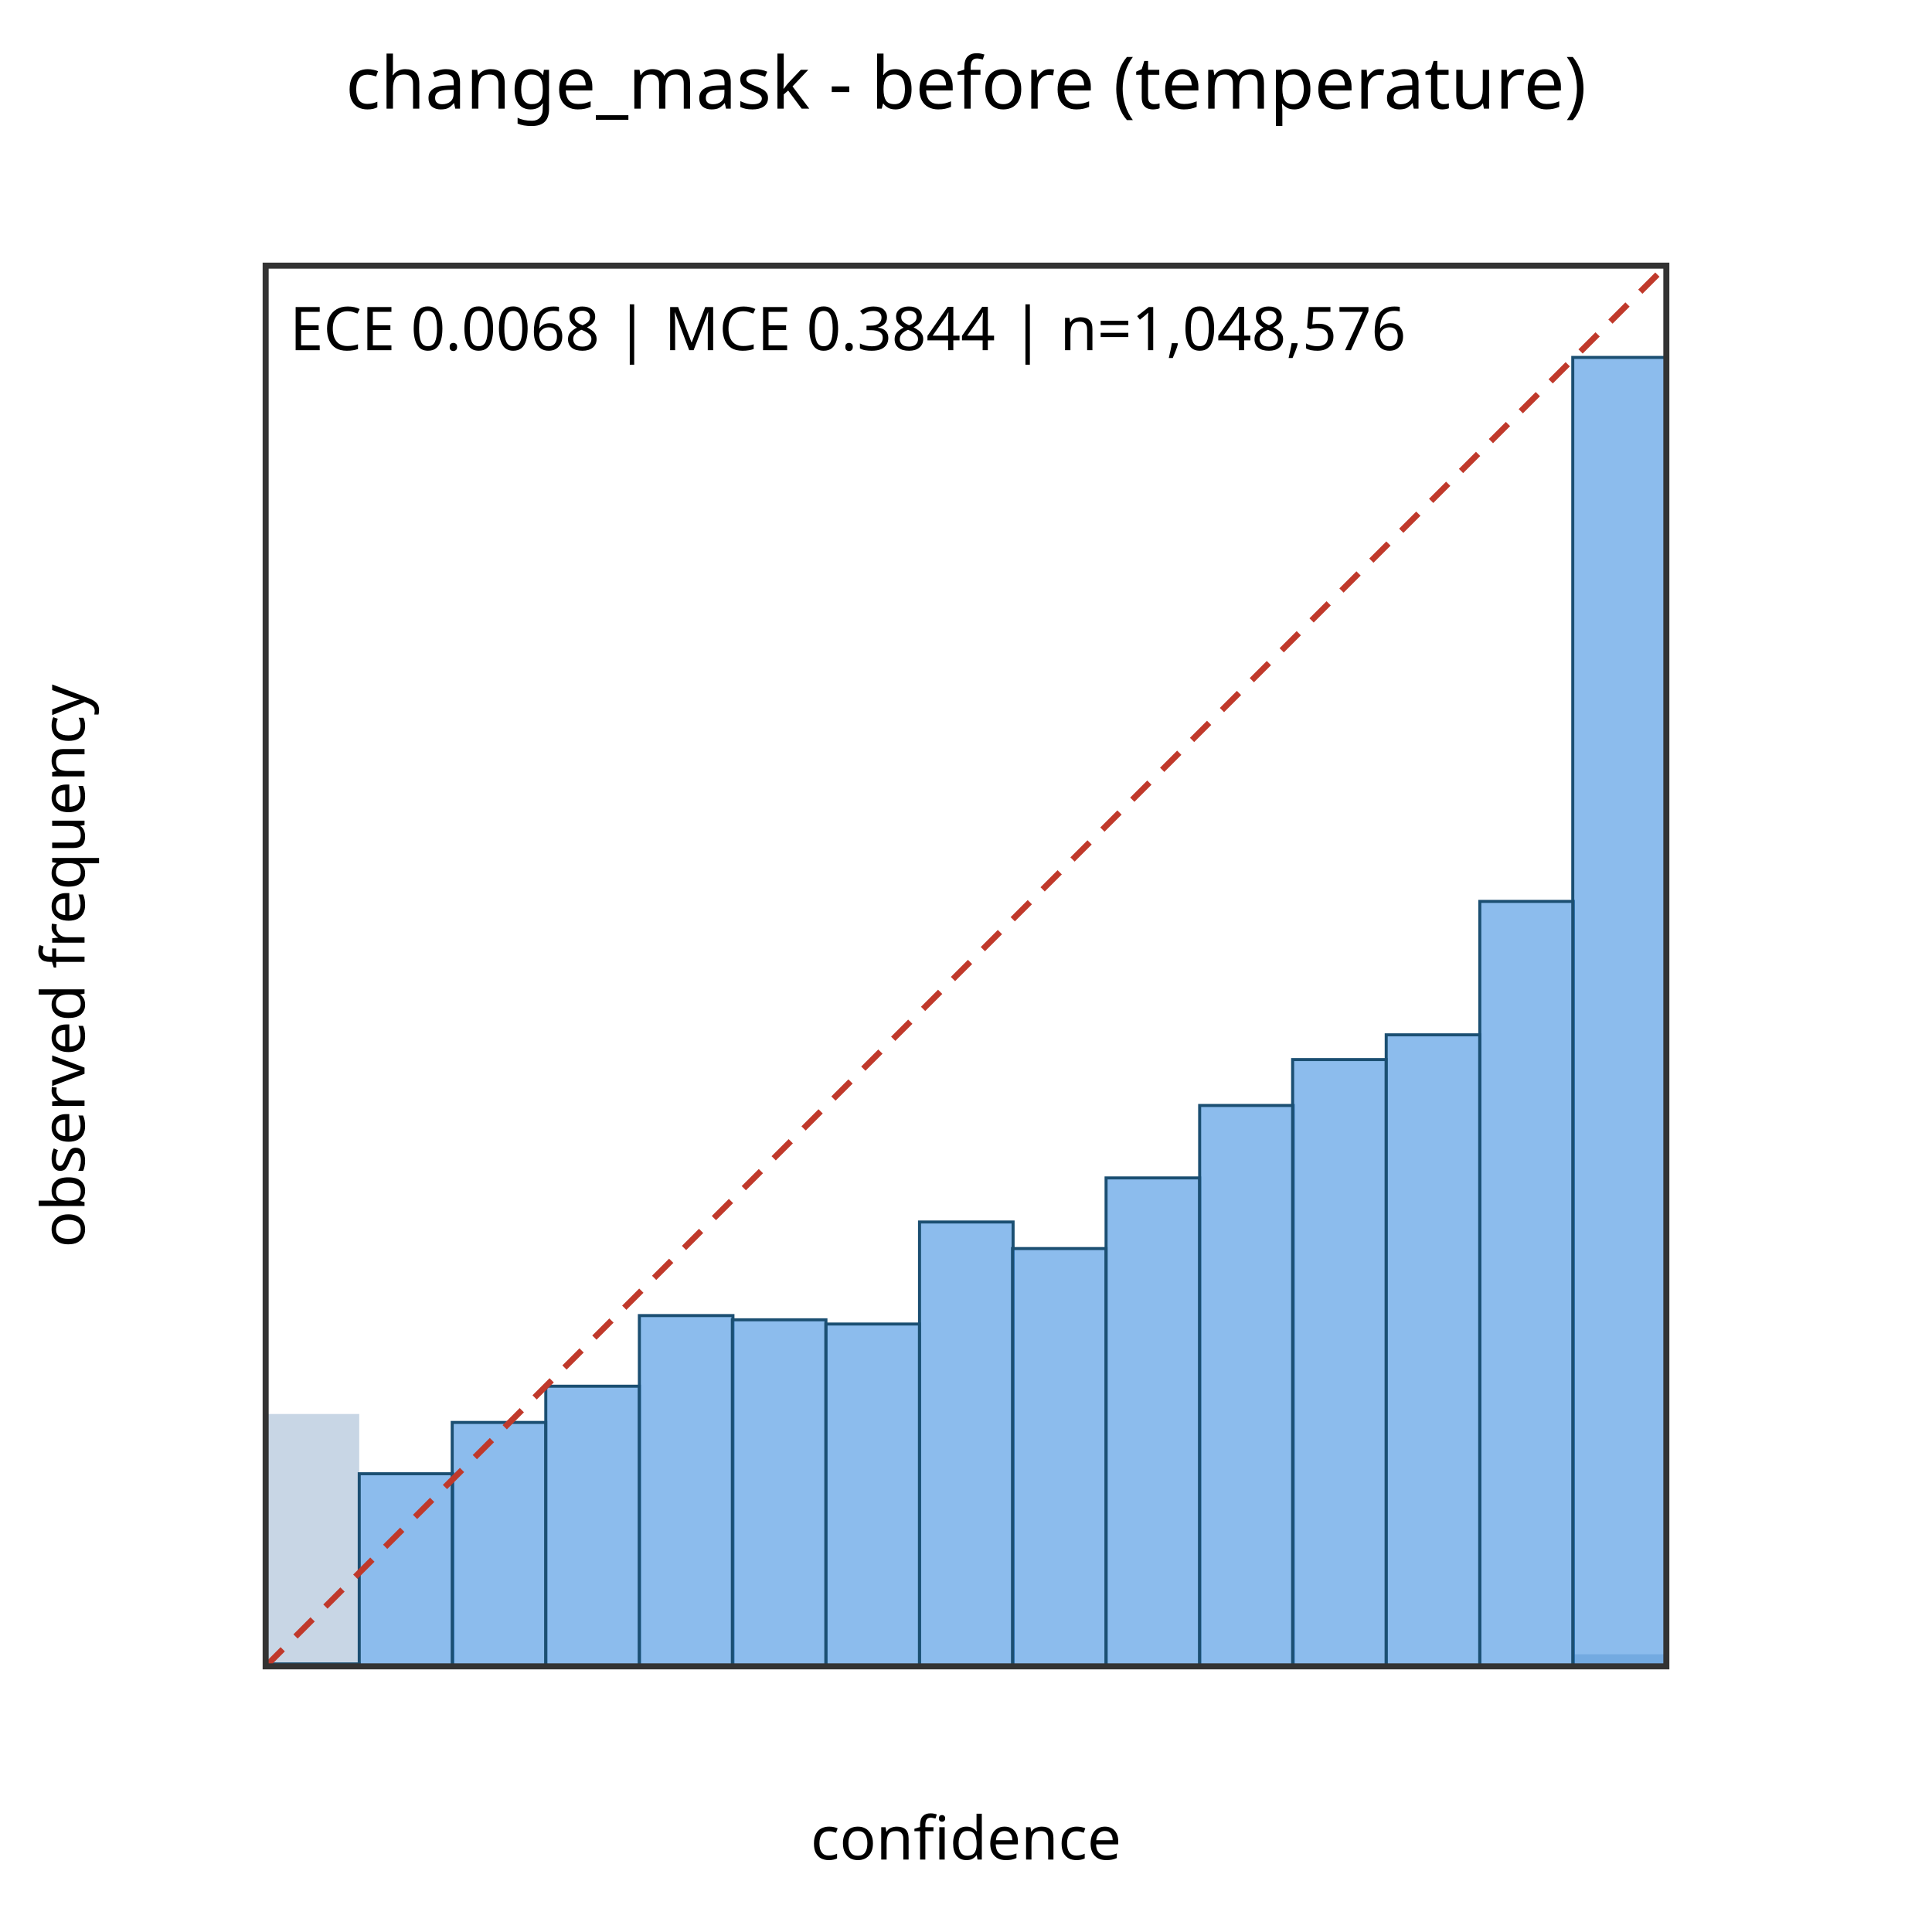
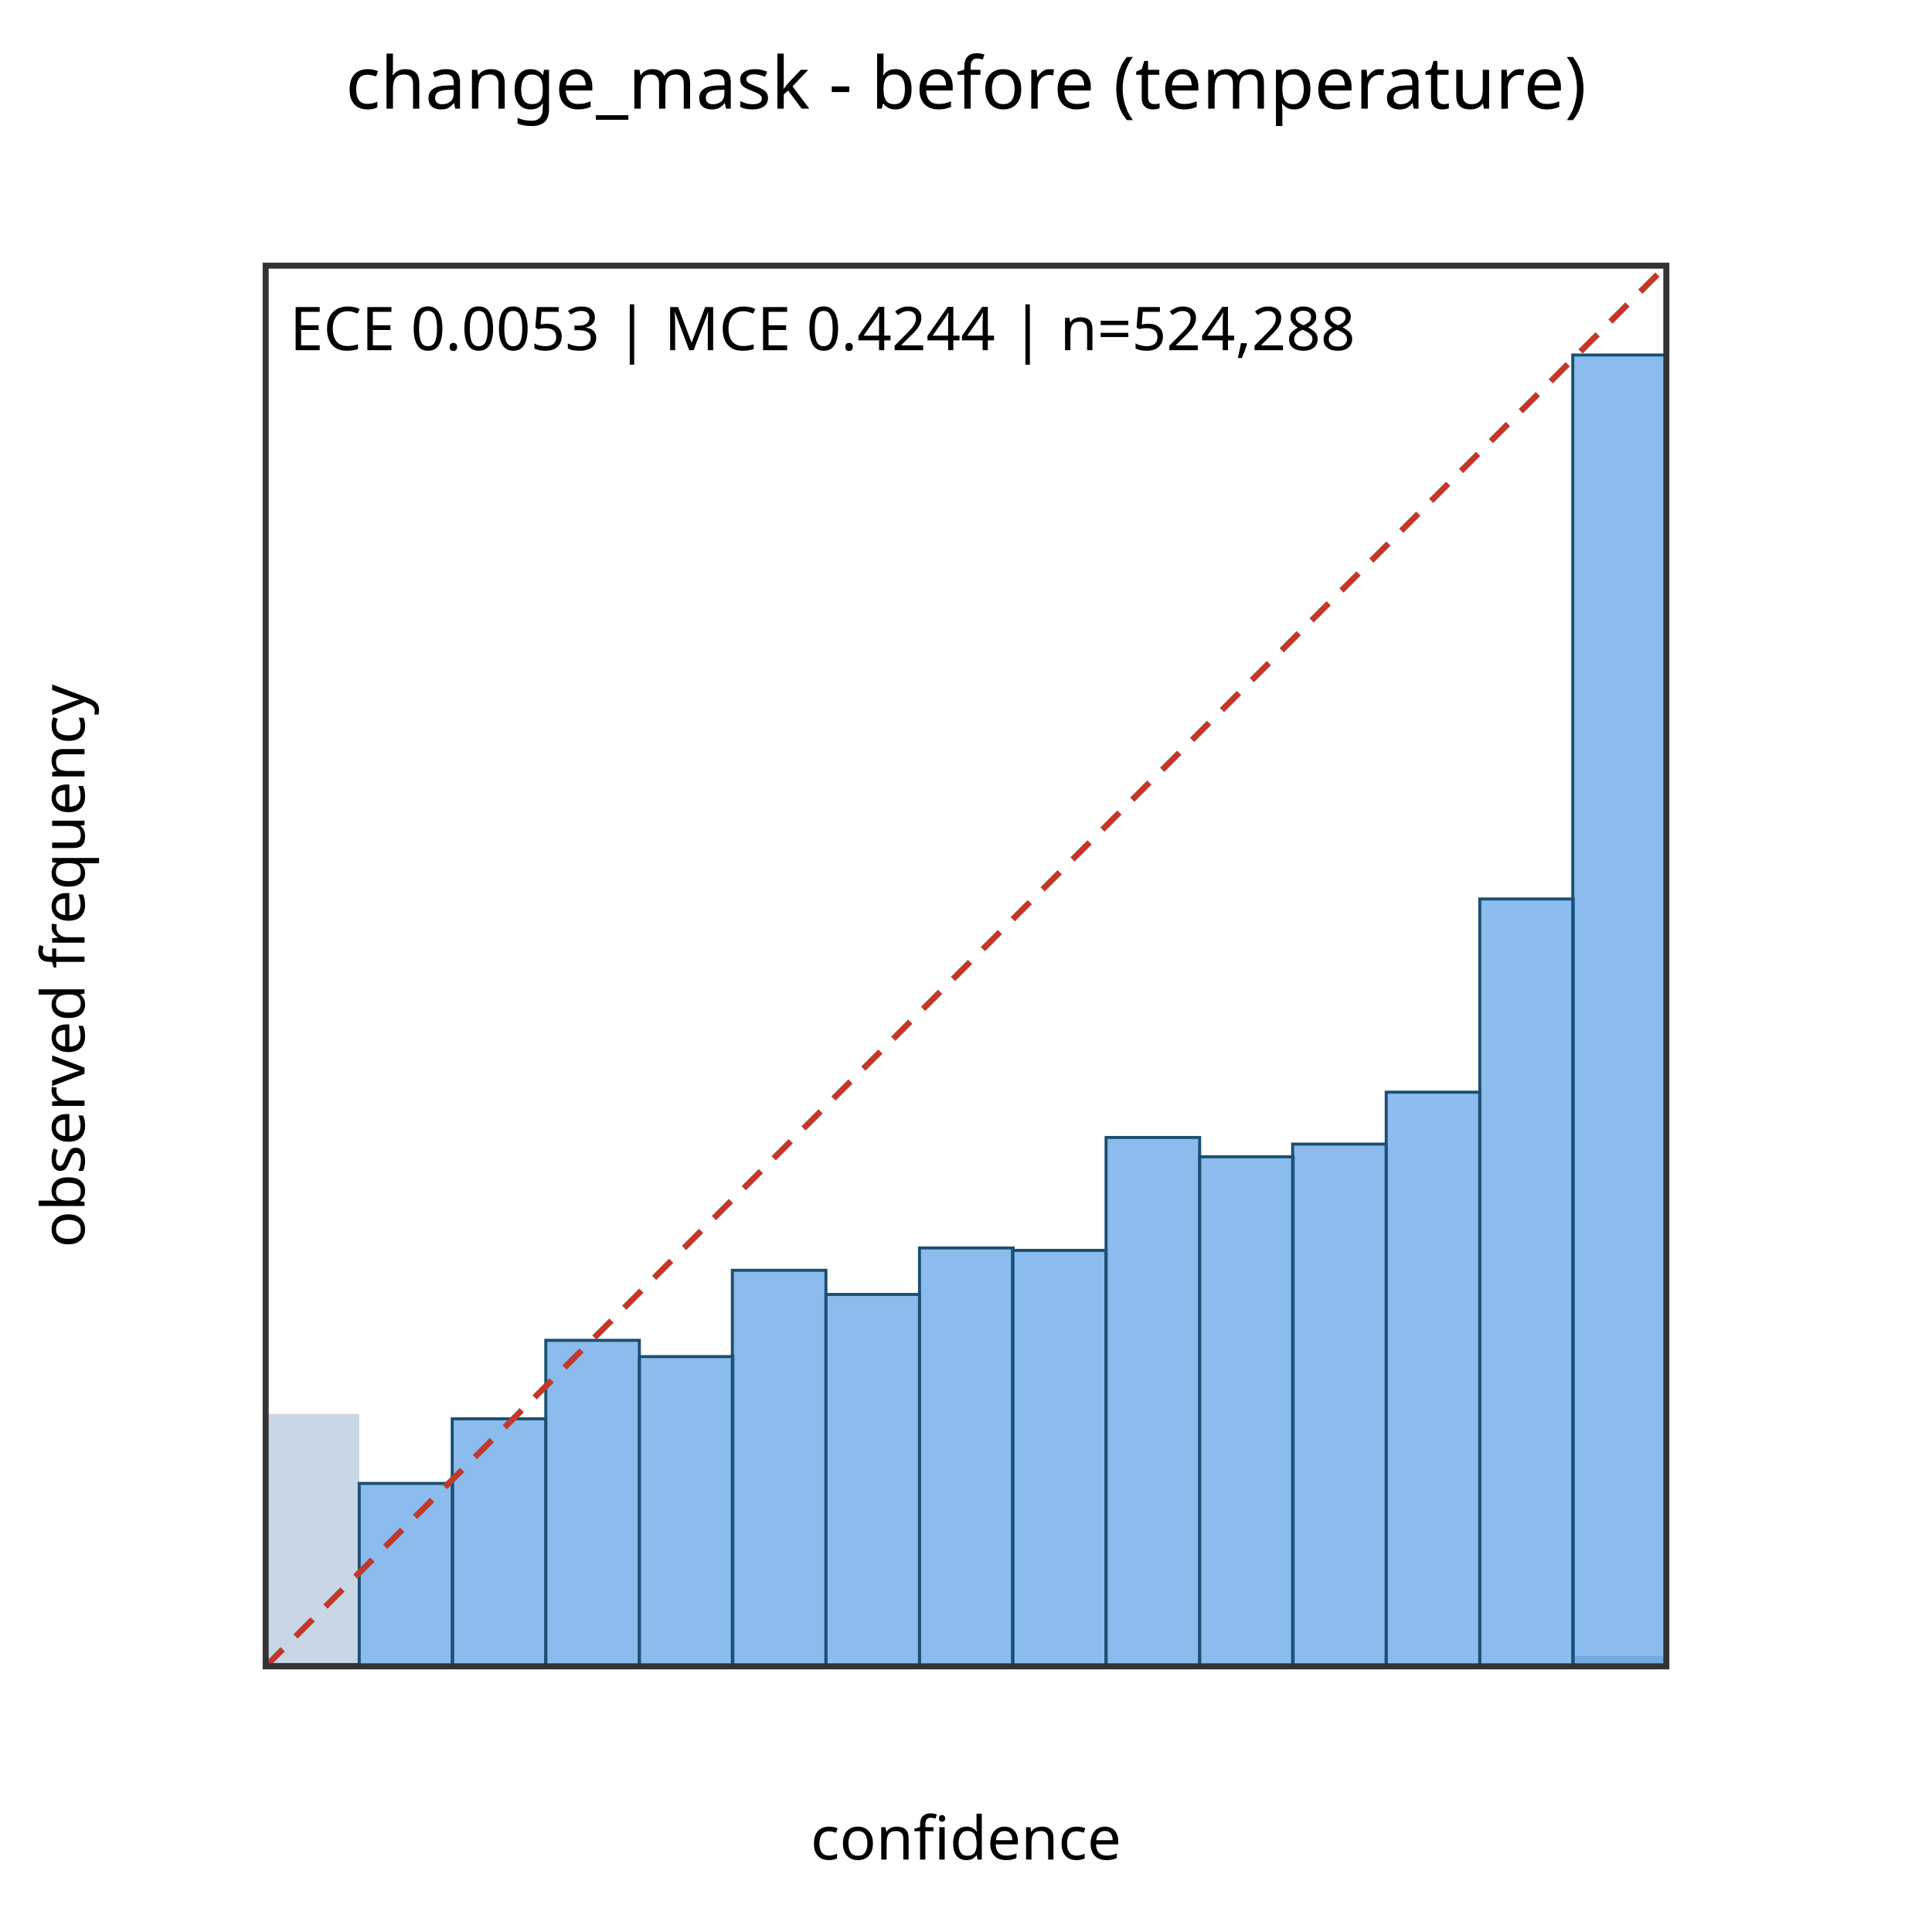
<svg xmlns="http://www.w3.org/2000/svg" width="320" height="320" viewBox="0 0 320 320" font-family="sans-serif" font-size="10">
  <rect width="320" height="320" fill="white" />
  <text x="160.0" y="18" text-anchor="middle" font-size="12">change_mask - before (temperature)</text>
  <rect x="44.0" y="234.2" width="15.5" height="41.8" fill="#c8d6e5" />
  <rect x="59.5" y="275.9" width="15.5" height="0.1" fill="#c8d6e5" />
  <rect x="74.9" y="275.9" width="15.5" height="0.1" fill="#c8d6e5" />
  <rect x="90.4" y="276.0" width="15.5" height="0.0" fill="#c8d6e5" />
  <rect x="105.9" y="276.0" width="15.5" height="0.0" fill="#c8d6e5" />
  <rect x="121.3" y="276.0" width="15.5" height="0.0" fill="#c8d6e5" />
  <rect x="136.8" y="276.0" width="15.5" height="0.0" fill="#c8d6e5" />
  <rect x="152.3" y="276.0" width="15.5" height="0.0" fill="#c8d6e5" />
  <rect x="167.7" y="276.0" width="15.5" height="0.0" fill="#c8d6e5" />
  <rect x="183.2" y="276.0" width="15.5" height="0.0" fill="#c8d6e5" />
  <rect x="198.7" y="276.0" width="15.5" height="0.0" fill="#c8d6e5" />
  <rect x="214.1" y="276.0" width="15.5" height="0.0" fill="#c8d6e5" />
-   <rect x="229.6" y="275.9" width="15.5" height="0.1" fill="#c8d6e5" />
+   <rect x="229.6" y="276.0" width="15.5" height="0.0" fill="#c8d6e5" />
  <rect x="245.1" y="275.9" width="15.5" height="0.1" fill="#c8d6e5" />
-   <rect x="260.5" y="274.0" width="15.5" height="2.0" fill="#c8d6e5" />
-   <rect x="44.0" y="275.6" width="15.5" height="0.4" fill="#2e86de" fill-opacity="0.55" stroke="#1b4f72" stroke-width="0.5" />
-   <rect x="59.5" y="244.1" width="15.5" height="31.9" fill="#2e86de" fill-opacity="0.55" stroke="#1b4f72" stroke-width="0.5" />
-   <rect x="74.9" y="235.6" width="15.5" height="40.4" fill="#2e86de" fill-opacity="0.55" stroke="#1b4f72" stroke-width="0.5" />
-   <rect x="90.4" y="229.6" width="15.5" height="46.4" fill="#2e86de" fill-opacity="0.55" stroke="#1b4f72" stroke-width="0.5" />
-   <rect x="105.9" y="217.9" width="15.5" height="58.1" fill="#2e86de" fill-opacity="0.55" stroke="#1b4f72" stroke-width="0.5" />
-   <rect x="121.3" y="218.6" width="15.5" height="57.4" fill="#2e86de" fill-opacity="0.55" stroke="#1b4f72" stroke-width="0.5" />
-   <rect x="136.8" y="219.3" width="15.5" height="56.7" fill="#2e86de" fill-opacity="0.55" stroke="#1b4f72" stroke-width="0.5" />
-   <rect x="152.3" y="202.4" width="15.5" height="73.6" fill="#2e86de" fill-opacity="0.55" stroke="#1b4f72" stroke-width="0.5" />
-   <rect x="167.7" y="206.8" width="15.5" height="69.2" fill="#2e86de" fill-opacity="0.55" stroke="#1b4f72" stroke-width="0.5" />
-   <rect x="183.2" y="195.1" width="15.5" height="80.9" fill="#2e86de" fill-opacity="0.55" stroke="#1b4f72" stroke-width="0.5" />
-   <rect x="198.7" y="183.1" width="15.5" height="92.9" fill="#2e86de" fill-opacity="0.55" stroke="#1b4f72" stroke-width="0.5" />
-   <rect x="214.1" y="175.5" width="15.5" height="100.5" fill="#2e86de" fill-opacity="0.55" stroke="#1b4f72" stroke-width="0.5" />
-   <rect x="229.6" y="171.4" width="15.5" height="104.6" fill="#2e86de" fill-opacity="0.55" stroke="#1b4f72" stroke-width="0.5" />
-   <rect x="245.1" y="149.3" width="15.5" height="126.7" fill="#2e86de" fill-opacity="0.55" stroke="#1b4f72" stroke-width="0.5" />
-   <rect x="260.5" y="59.2" width="15.5" height="216.8" fill="#2e86de" fill-opacity="0.55" stroke="#1b4f72" stroke-width="0.5" />
+   <rect x="260.5" y="274.3" width="15.5" height="1.7" fill="#c8d6e5" />
+   <rect x="44.0" y="275.7" width="15.5" height="0.3" fill="#2e86de" fill-opacity="0.55" stroke="#1b4f72" stroke-width="0.5" />
+   <rect x="59.5" y="245.7" width="15.5" height="30.3" fill="#2e86de" fill-opacity="0.55" stroke="#1b4f72" stroke-width="0.5" />
+   <rect x="74.9" y="235.0" width="15.5" height="41.0" fill="#2e86de" fill-opacity="0.55" stroke="#1b4f72" stroke-width="0.5" />
+   <rect x="90.4" y="222.0" width="15.5" height="54.0" fill="#2e86de" fill-opacity="0.55" stroke="#1b4f72" stroke-width="0.5" />
+   <rect x="105.9" y="224.7" width="15.5" height="51.3" fill="#2e86de" fill-opacity="0.55" stroke="#1b4f72" stroke-width="0.5" />
+   <rect x="121.3" y="210.4" width="15.5" height="65.6" fill="#2e86de" fill-opacity="0.55" stroke="#1b4f72" stroke-width="0.5" />
+   <rect x="136.8" y="214.4" width="15.5" height="61.6" fill="#2e86de" fill-opacity="0.55" stroke="#1b4f72" stroke-width="0.5" />
+   <rect x="152.3" y="206.7" width="15.5" height="69.3" fill="#2e86de" fill-opacity="0.55" stroke="#1b4f72" stroke-width="0.5" />
+   <rect x="167.7" y="207.1" width="15.5" height="68.9" fill="#2e86de" fill-opacity="0.55" stroke="#1b4f72" stroke-width="0.5" />
+   <rect x="183.2" y="188.4" width="15.5" height="87.6" fill="#2e86de" fill-opacity="0.55" stroke="#1b4f72" stroke-width="0.5" />
+   <rect x="198.7" y="191.6" width="15.5" height="84.4" fill="#2e86de" fill-opacity="0.55" stroke="#1b4f72" stroke-width="0.5" />
+   <rect x="214.1" y="189.5" width="15.5" height="86.5" fill="#2e86de" fill-opacity="0.55" stroke="#1b4f72" stroke-width="0.5" />
+   <rect x="229.6" y="180.9" width="15.5" height="95.1" fill="#2e86de" fill-opacity="0.55" stroke="#1b4f72" stroke-width="0.5" />
+   <rect x="245.1" y="148.9" width="15.5" height="127.1" fill="#2e86de" fill-opacity="0.55" stroke="#1b4f72" stroke-width="0.5" />
+   <rect x="260.5" y="58.8" width="15.5" height="217.2" fill="#2e86de" fill-opacity="0.55" stroke="#1b4f72" stroke-width="0.5" />
  <line x1="44" y1="276" x2="276" y2="44" stroke="#c0392b" stroke-width="1" stroke-dasharray="4 3" />
  <rect x="44" y="44" width="232" height="232" fill="none" stroke="#333" stroke-width="1" />
  <text x="160.0" y="308" text-anchor="middle">confidence</text>
  <text x="14" y="160.0" text-anchor="middle" transform="rotate(-90 14 160.0)">observed frequency</text>
-   <text x="48" y="58">ECE 0.0068 | MCE 0.3844 | n=1,048,576</text>
+   <text x="48" y="58">ECE 0.0053 | MCE 0.4244 | n=524,288</text>
</svg>
